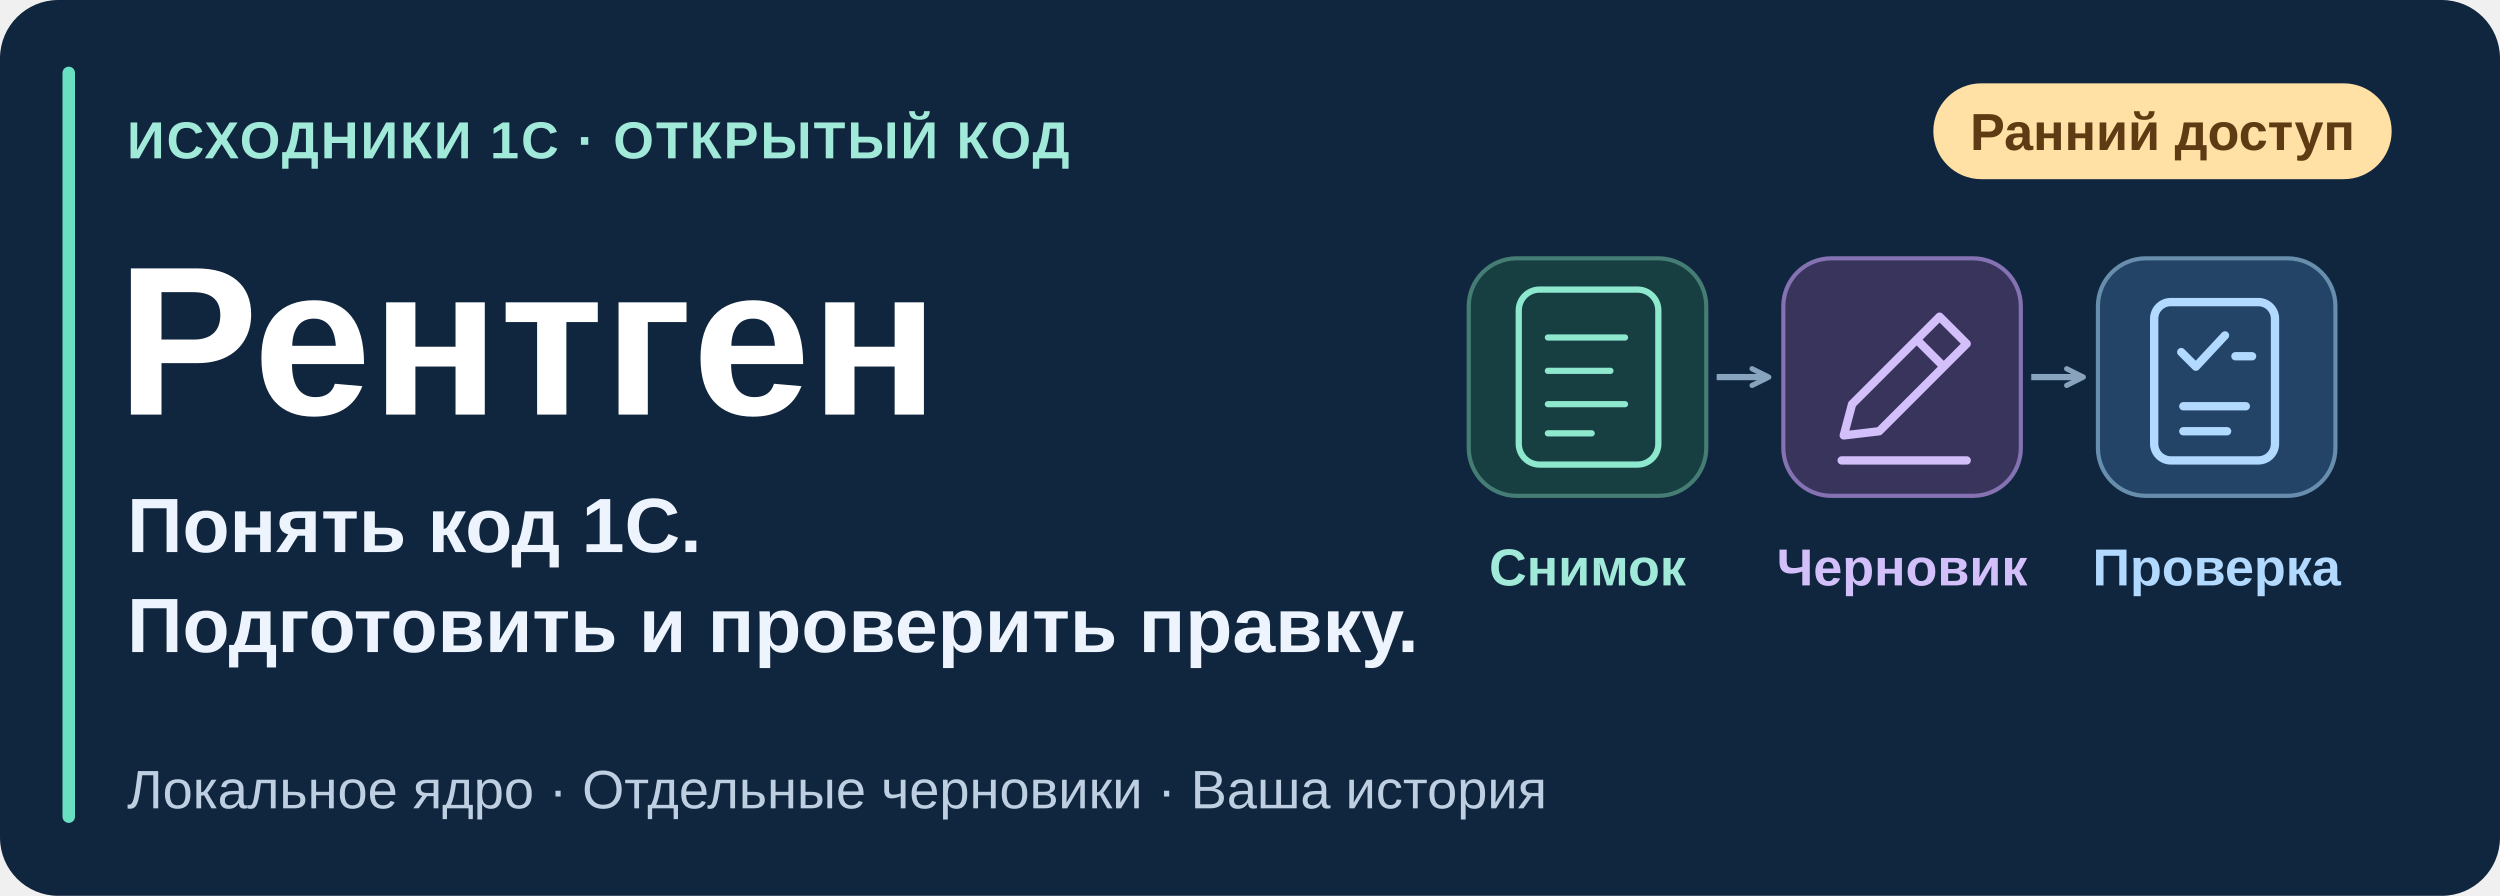
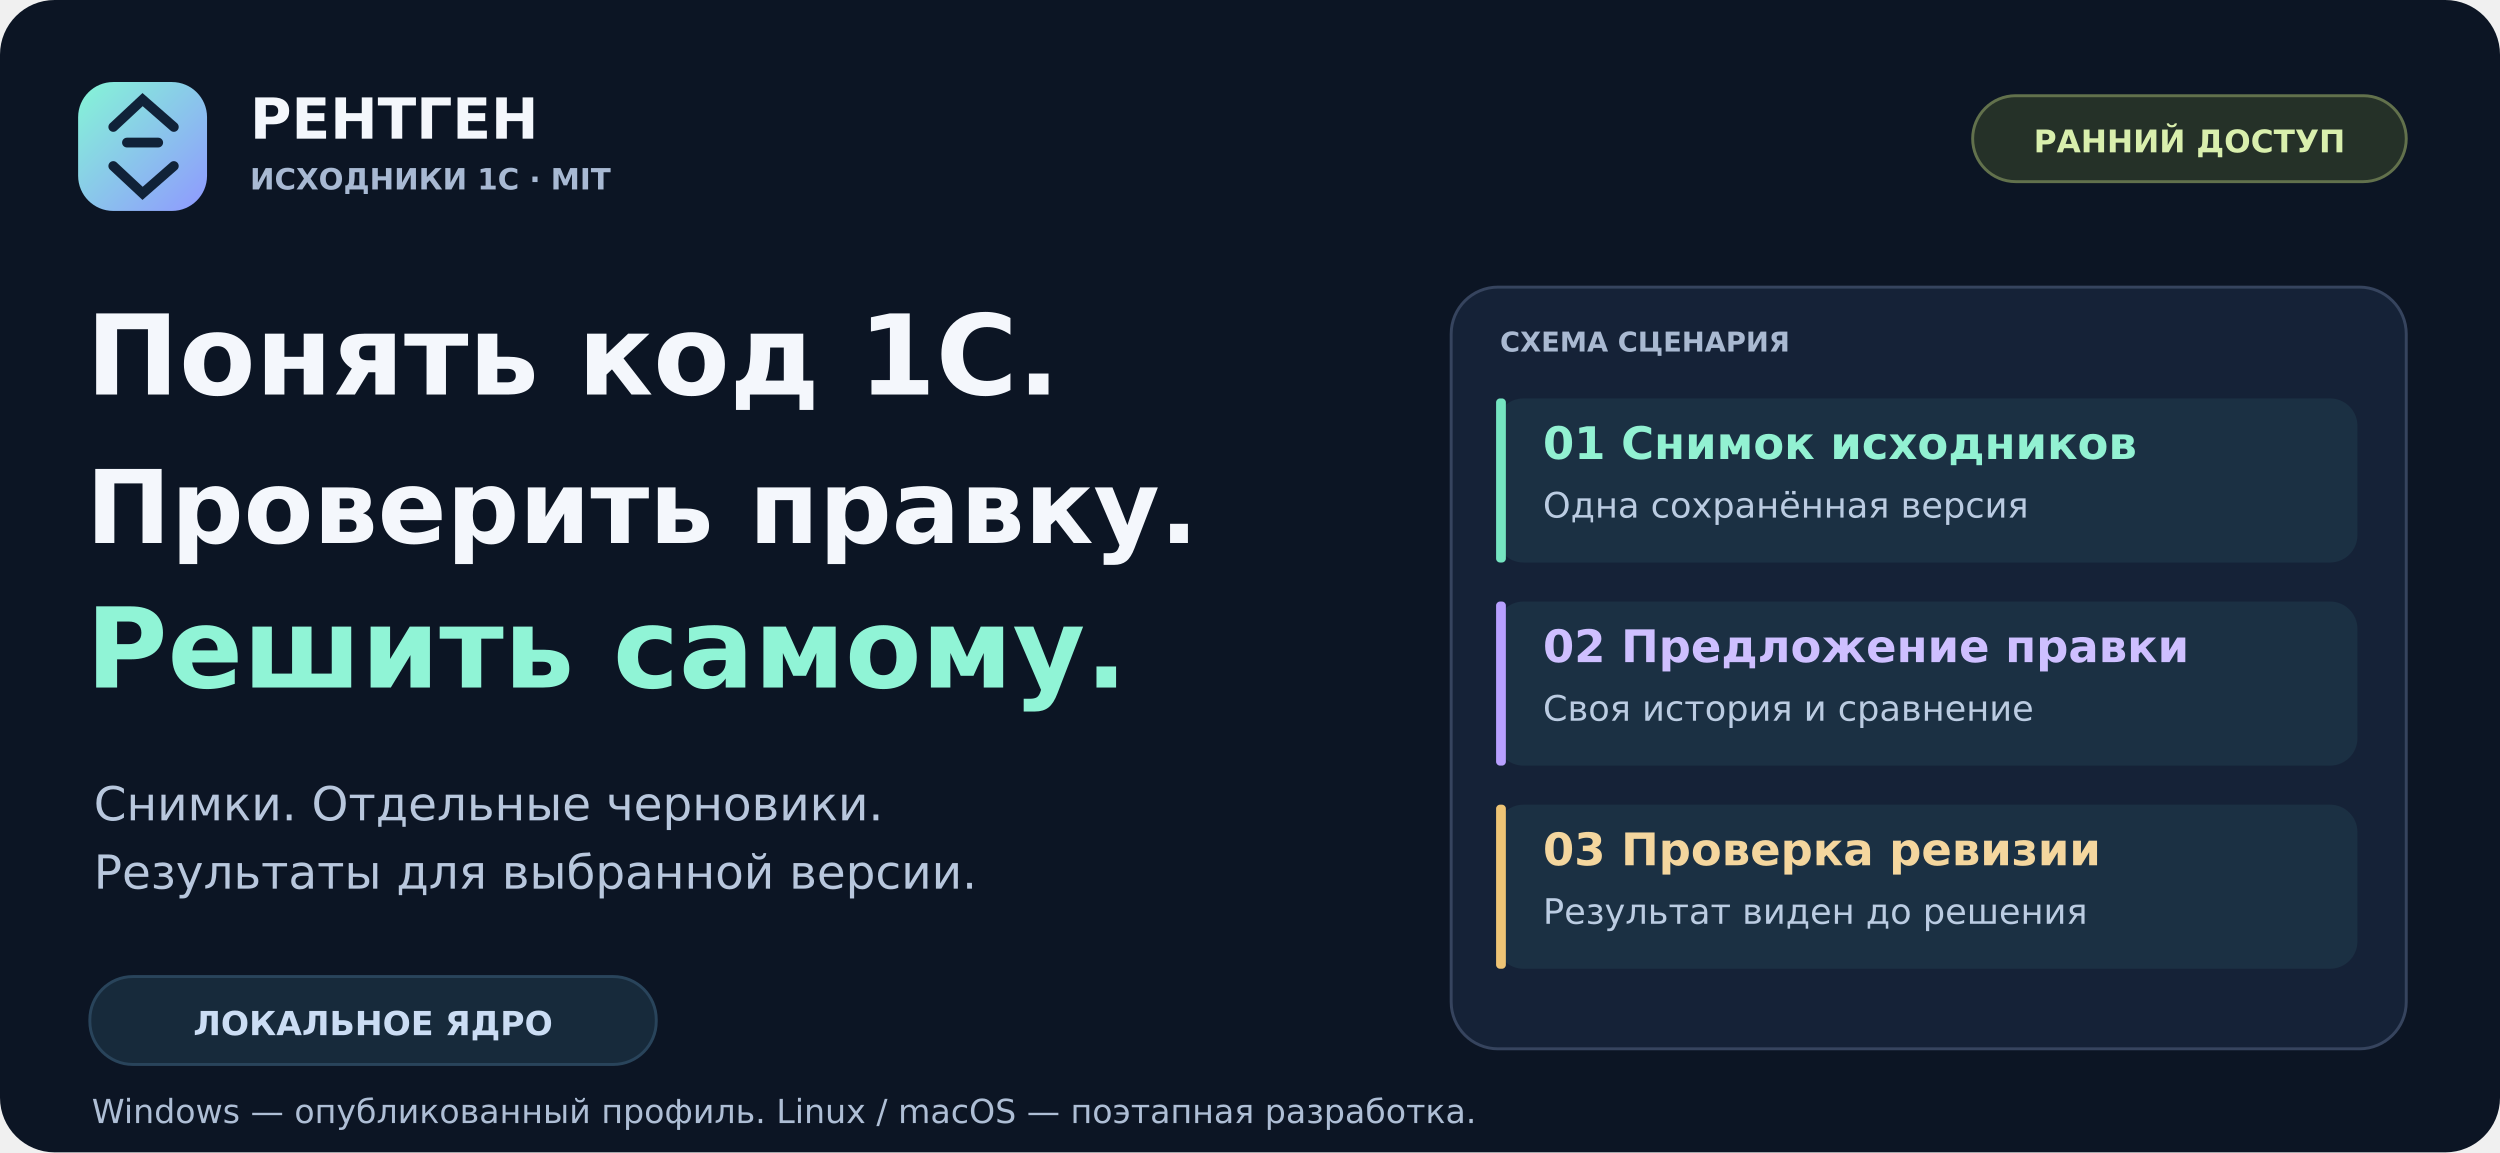
- <svg xmlns="http://www.w3.org/2000/svg" width="1200" height="430" viewBox="0 0 1200 430" role="img" aria-labelledby="hero-title hero-desc">
-   <defs>
-     <g id="hero-page" fill="none" stroke-width="3" stroke-linecap="round" stroke-linejoin="round">
-       <rect x="0" y="0" width="67" height="84" rx="10" />
-       <path d="M14 23H51M14 39H44M14 55H51M14 69H35" />
+ <svg xmlns="http://www.w3.org/2000/svg" width="1280" height="590" viewBox="0 0 1280 590" role="img" aria-labelledby="title desc">
+   <rect width="1280" height="590" rx="28" fill="#0c1524" />
+   <g font-family="DejaVu Sans,Segoe UI,Arial,sans-serif">
+     <defs>
+       <linearGradient id="accent" x1="0" x2="1" y1="0" y2="1">
+         <stop stop-color="#85f6d6" />
+         <stop offset="1" stop-color="#8f98ff" />
+       </linearGradient>
+     </defs>
+     <rect x="40" y="42" width="66" height="66" rx="18" fill="url(#accent)" />
+     <g fill="none" stroke="#102238" stroke-width="5" stroke-linecap="round">
+       <path d="M58 65L73 51L89 65M58 85L73 99L89 85" />
+       <path d="M65 73H81" />
    </g>
-     <marker id="hero-arrow" markerWidth="12" markerHeight="12" refX="9" refY="6" orient="auto" markerUnits="userSpaceOnUse">
-       <path d="M2 2L10 6L2 10" fill="none" stroke="#88a3bd" stroke-width="2.5" stroke-linecap="round" stroke-linejoin="round" />
-     </marker>
-   </defs>
-   <rect width="1200" height="430" rx="28" fill="#10263e" />
-   <rect x="30" y="32" width="6" height="363" rx="3" fill="#6ae0c3" />
-   <g font-family="Segoe UI,Arial,sans-serif">
-     <text x="61" y="76" fill="#a1ead9" font-size="25" font-weight="700" letter-spacing="1">ИСХОДНИКИ 1С · ОТКРЫТЫЙ КОД</text>
-     <rect x="928" y="40" width="220" height="46" rx="23" fill="#ffe0a5" />
-     <text x="1038" y="72" text-anchor="middle" fill="#5e3b13" font-size="25" font-weight="700">Ранний доступ</text>
-     <text x="56" y="199" fill="#ffffff" font-size="102" font-weight="800">Рентген</text>
-     <text x="61" y="265" fill="#edf4fd" font-size="37" font-weight="600">Понять код 1С.</text>
-     <text x="61" y="313" fill="#edf4fd" font-size="37" font-weight="600">Подготовить и проверить правку.</text>
-     <text x="61" y="388" fill="#becfe2" font-size="26">Локальное ядро · Отдельные черновики · Ваша история</text>
-   </g>
-   <g fill="none" stroke="#88a3bd" stroke-width="3" marker-end="url(#hero-arrow)">
-     <path d="M824 181H848" />
-     <path d="M975 181H999" />
-   </g>
-   <rect x="705" y="124" width="114" height="114" rx="23" fill="#173f42" stroke="#457d74" stroke-width="2" />
-   <rect x="856" y="124" width="114" height="114" rx="23" fill="#38345b" stroke="#8572b2" stroke-width="2" />
-   <rect x="1007" y="124" width="114" height="114" rx="23" fill="#234466" stroke="#688ead" stroke-width="2" />
-   <use href="#hero-page" x="729" y="139" stroke="#8de8ce" />
-   <g transform="translate(879 146)" fill="none" stroke="#d3c0fb" stroke-width="4" stroke-linecap="round" stroke-linejoin="round">
-     <path d="M6 63L10 48L52 6L65 19L23 61ZM41 17L54 30M5 75H65" />
-   </g>
-   <g transform="translate(1034 145)" fill="none" stroke="#b2d9ff" stroke-width="4" stroke-linecap="round" stroke-linejoin="round">
-     <rect width="58" height="76" rx="8" />
-     <path d="M13 24L20 31L34 16M39 26H47M14 50H44M14 62H35" />
-   </g>
-   <g font-family="Segoe UI,Arial,sans-serif" font-size="25" font-weight="700" text-anchor="middle">
-     <text x="762" y="281" fill="#a1ead9">Снимок</text>
-     <text x="913" y="281" fill="#d3c0fb">Черновик</text>
-     <text x="1064" y="281" fill="#b2d9ff">Проверка</text>
+     <text x="128" y="71" font-size="29" fill="#f4f7fc" font-weight="800">РЕНТГЕН</text>
+     <text x="128" y="97" font-size="15" fill="#a8b9d3" font-weight="600">ИСХОДНИКИ 1С · MIT</text>
+     <rect x="1010" y="49" width="222" height="44" rx="22" fill="#253128" stroke="#62714c" stroke-width="1.5" />
+     <text x="1121" y="78" font-size="16" fill="#d9efad" font-weight="700" text-anchor="middle">РАННИЙ ДОСТУП</text>
+     <text x="44" y="202" font-size="57" fill="#f4f7fc" font-weight="800">Понять код 1С.</text>
+     <text x="44" y="278" font-size="52" fill="#f4f7fc" font-weight="800">Проверить правку.</text>
+     <text x="44" y="352" font-size="57" fill="#90f4d6" font-weight="800">Решить самому.</text>
+     <text x="48" y="420" font-size="24" fill="#b8c7dd" font-weight="400">Снимки. Отдельные черновики.</text>
+     <text x="48" y="455" font-size="24" fill="#b8c7dd" font-weight="400">Результаты для выбранной версии.</text>
+     <rect x="46" y="500" width="290" height="45" rx="22" fill="#172a3b" stroke="#29445b" stroke-width="1.5" />
+     <text x="191" y="530" font-size="17" fill="#cbddf4" font-weight="700" text-anchor="middle">ЛОКАЛЬНОЕ ЯДРО</text>
+     <rect x="743" y="147" width="489" height="390" rx="24" fill="#152237" stroke="#36445e" stroke-width="1.5" />
+     <text x="768" y="180" font-size="14" fill="#a9b9d1" font-weight="700">СХЕМА СЦЕНАРИЯ</text>
+     <rect x="766" y="204" width="441" height="84" rx="14" fill="#1b3043" />
+     <rect x="766" y="204" width="5" height="84" rx="2" fill="#75e5c1" />
+     <rect x="766" y="308" width="441" height="84" rx="14" fill="#1b3043" />
+     <rect x="766" y="308" width="5" height="84" rx="2" fill="#b8a0ff" />
+     <rect x="766" y="412" width="441" height="84" rx="14" fill="#1b3043" />
+     <rect x="766" y="412" width="5" height="84" rx="2" fill="#eec475" />
+     <text x="790" y="235" font-size="23" fill="#92f1d2" font-weight="700">01  Снимок исходников</text>
+     <text x="790" y="265" font-size="18" fill="#bbcce2" font-weight="400">Одна сохранённая версия</text>
+     <text x="790" y="339" font-size="23" fill="#cebfff" font-weight="700">02  Предложение правки</text>
+     <text x="790" y="369" font-size="18" fill="#bbcce2" font-weight="400">Своя история и сравнение</text>
+     <text x="790" y="443" font-size="23" fill="#f4d69e" font-weight="700">03  Проверка ревизии</text>
+     <text x="790" y="473" font-size="18" fill="#bbcce2" font-weight="400">Результат виден до решения</text>
+     <text x="47" y="575" font-size="17" fill="#aebed5" font-weight="400">Windows — опубликованный профиль. Linux / macOS — поэтапная разработка.</text>
  </g>
</svg>
